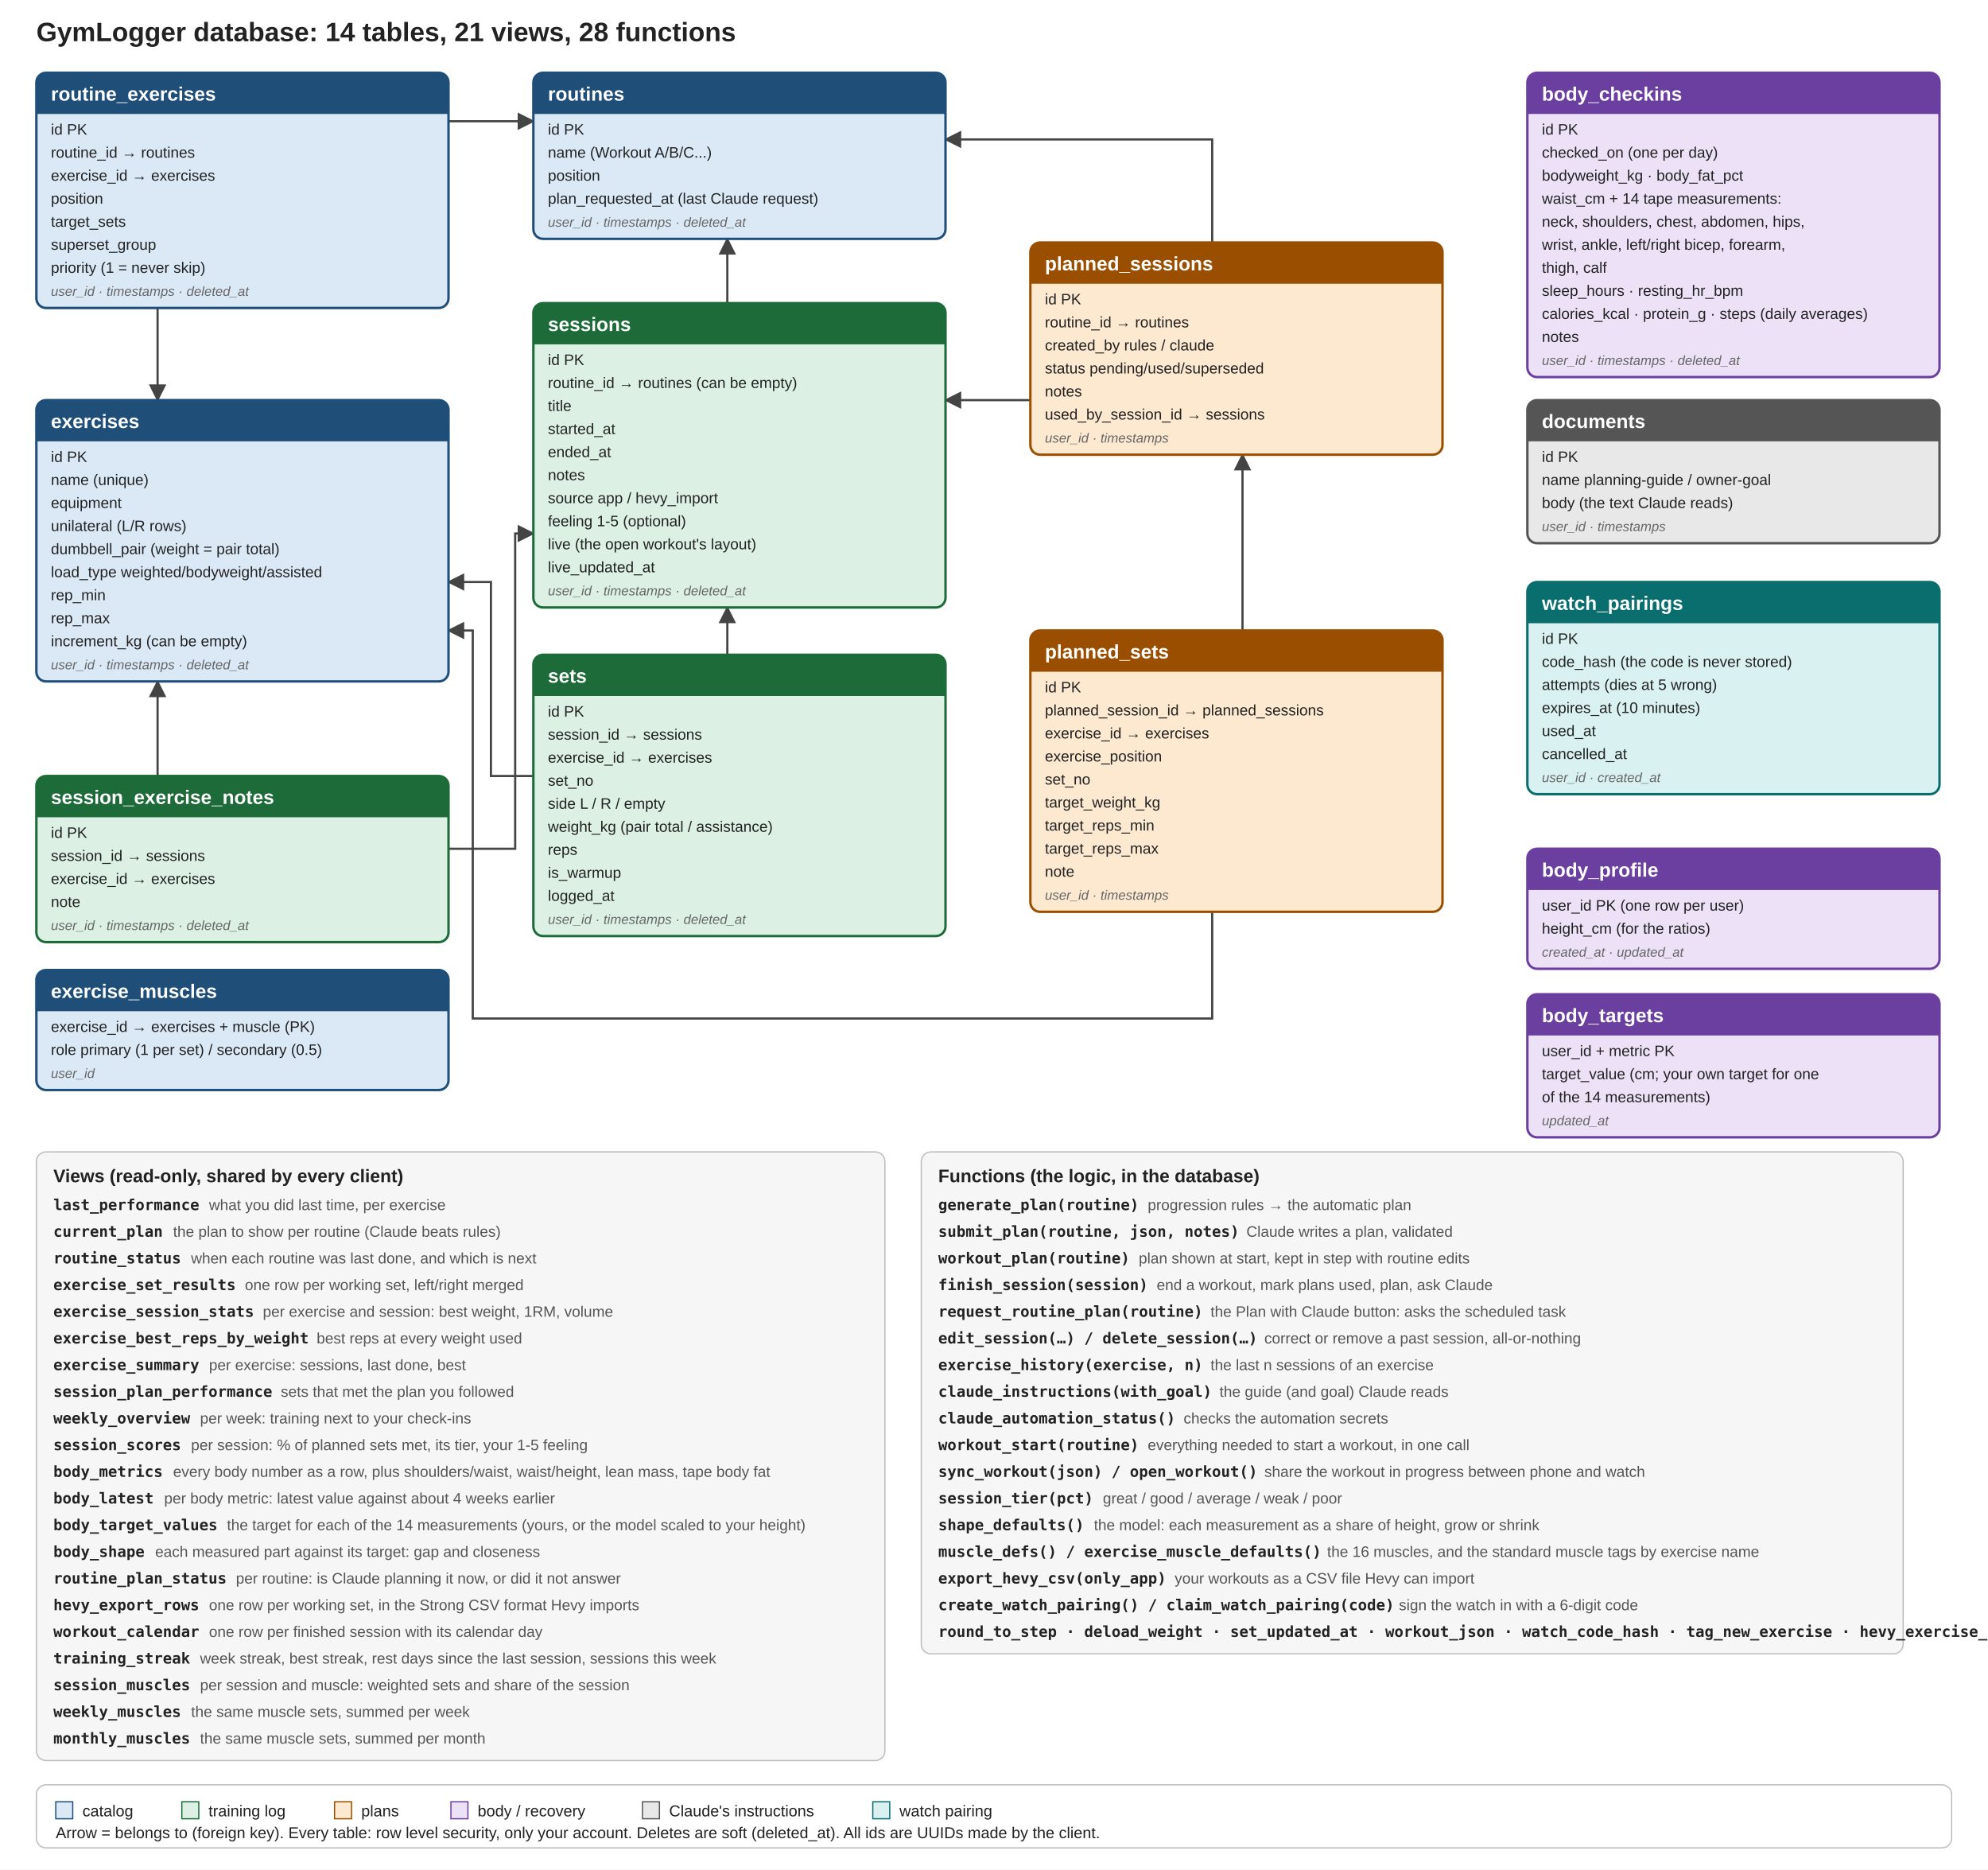
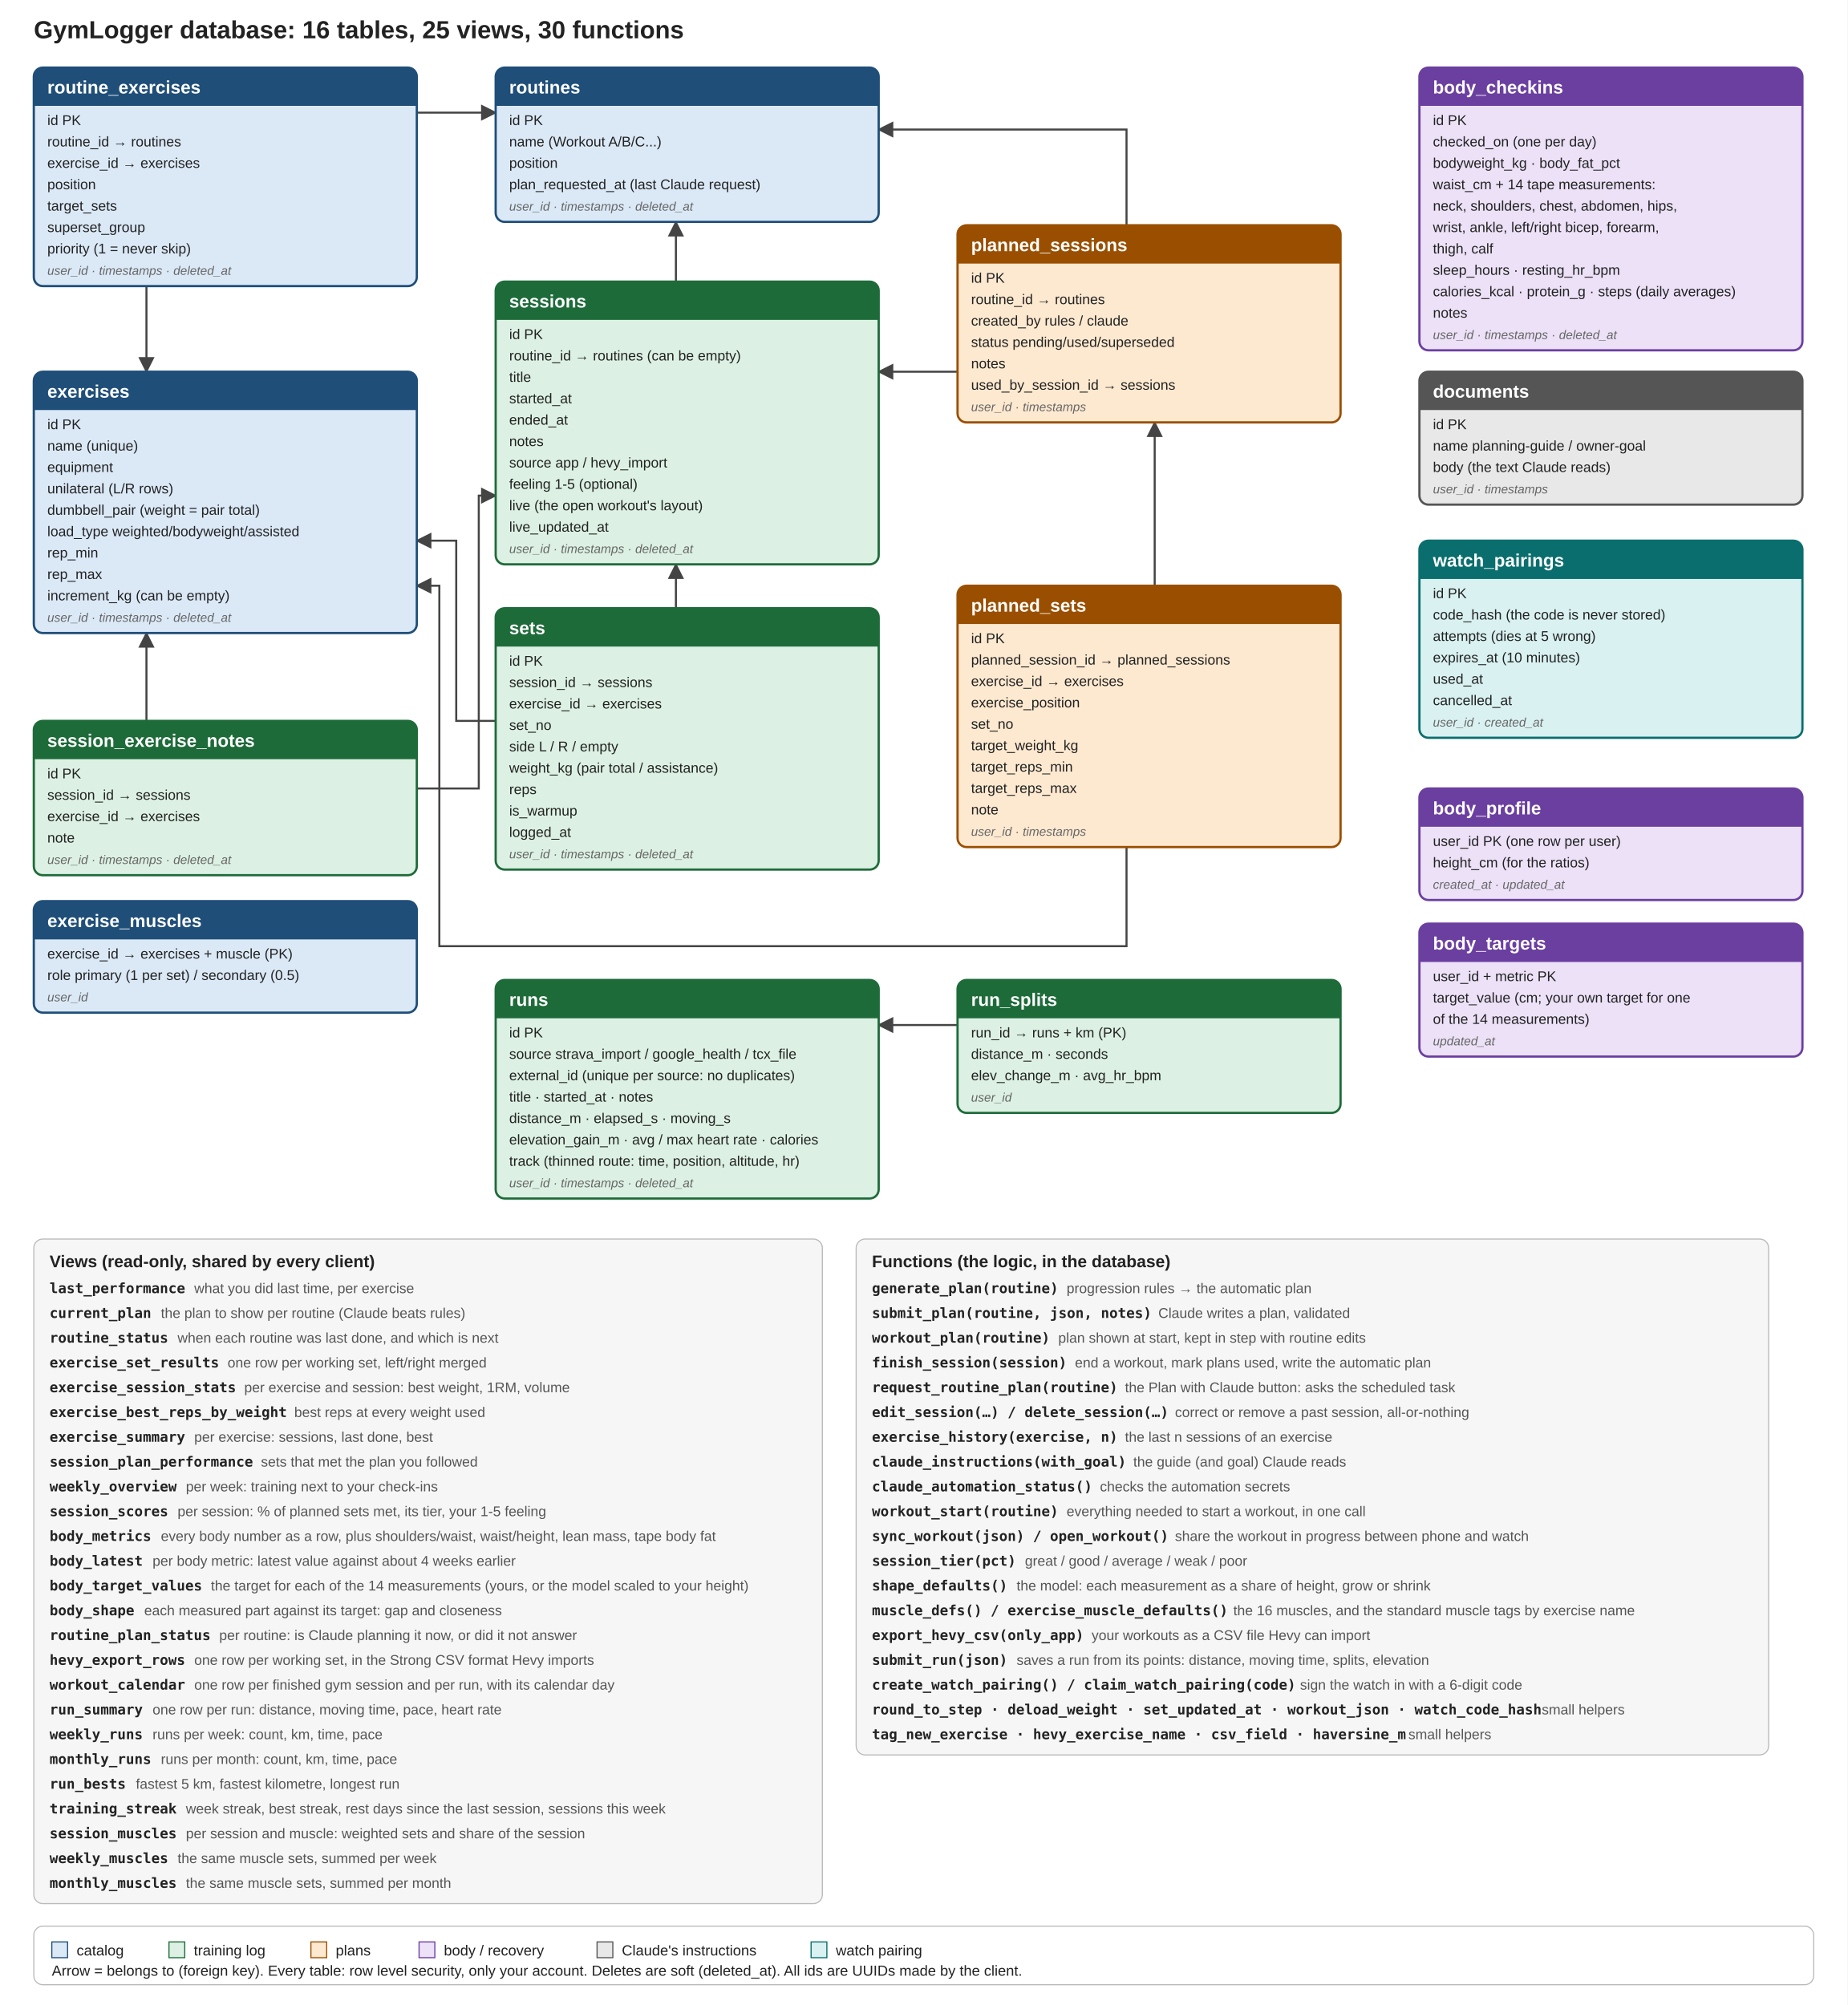
- <svg xmlns="http://www.w3.org/2000/svg" width="1640" height="1542" viewBox="0 0 1640 1542" font-family="Segoe UI, Arial, sans-serif">
+ <svg xmlns="http://www.w3.org/2000/svg" width="1640" height="1780" viewBox="0 0 1640 1780" font-family="Segoe UI, Arial, sans-serif">
  <defs>
    <marker id="arr" viewBox="0 0 10 10" refX="9" refY="5" markerWidth="8" markerHeight="8" orient="auto">
      <path d="M0 0 L10 5 L0 10 z" fill="#444" />
    </marker>
  </defs>
-   <rect width="1640" height="1542" fill="#fff" />
-   <text x="30" y="34" font-size="22" font-weight="700" fill="#222">GymLogger database: 14 tables, 21 views, 28 functions</text>
+   <rect width="1640" height="1780" fill="#fff" />
+   <text x="30" y="34" font-size="22" font-weight="700" fill="#222">GymLogger database: 16 tables, 25 views, 30 functions</text>
  <path d="M370 100 L440 100" fill="none" stroke="#444" stroke-width="1.8" marker-end="url(#arr)" />
  <path d="M130 254 L130 330" fill="none" stroke="#444" stroke-width="1.8" marker-end="url(#arr)" />
  <path d="M600 250 L600 197" fill="none" stroke="#444" stroke-width="1.8" marker-end="url(#arr)" />
  <path d="M600 540 L600 501" fill="none" stroke="#444" stroke-width="1.8" marker-end="url(#arr)" />
  <path d="M440 640 L405 640 L405 480 L370 480" fill="none" stroke="#444" stroke-width="1.8" marker-end="url(#arr)" />
  <path d="M1000 200 L1000 115 L780 115" fill="none" stroke="#444" stroke-width="1.8" marker-end="url(#arr)" />
  <path d="M850 330 L780 330" fill="none" stroke="#444" stroke-width="1.8" marker-end="url(#arr)" />
  <path d="M1025 520 L1025 375" fill="none" stroke="#444" stroke-width="1.8" marker-end="url(#arr)" />
  <path d="M1000 752 L1000 840 L390 840 L390 520 L370 520" fill="none" stroke="#444" stroke-width="1.8" marker-end="url(#arr)" />
  <path d="M130 640 L130 562" fill="none" stroke="#444" stroke-width="1.8" marker-end="url(#arr)" />
  <path d="M370 700 L425 700 L425 440 L440 440" fill="none" stroke="#444" stroke-width="1.8" marker-end="url(#arr)" />
+   <path d="M850 910 L780 910" fill="none" stroke="#444" stroke-width="1.8" marker-end="url(#arr)" />
  <rect x="30" y="60" width="340" height="194" rx="8" fill="#dbe9f7" stroke="#1f4e79" stroke-width="2" />
  <path d="M30 68 a8 8 0 0 1 8 -8 h324 a8 8 0 0 1 8 8 v26 h-340 z" fill="#1f4e79" />
  <text x="42" y="83" font-size="16" font-weight="700" fill="#fff">routine_exercises</text>
  <text x="42" y="111" font-size="12.5" fill="#222">id  PK</text>
  <text x="42" y="130" font-size="12.5" fill="#222">routine_id  → routines</text>
  <text x="42" y="149" font-size="12.5" fill="#222">exercise_id  → exercises</text>
  <text x="42" y="168" font-size="12.5" fill="#222">position</text>
  <text x="42" y="187" font-size="12.5" fill="#222">target_sets</text>
  <text x="42" y="206" font-size="12.5" fill="#222">superset_group</text>
  <text x="42" y="225" font-size="12.5" fill="#222">priority  (1 = never skip)</text>
  <text x="42" y="244" font-size="11" fill="#666" font-style="italic">user_id · timestamps · deleted_at</text>
  <rect x="30" y="330" width="340" height="232" rx="8" fill="#dbe9f7" stroke="#1f4e79" stroke-width="2" />
  <path d="M30 338 a8 8 0 0 1 8 -8 h324 a8 8 0 0 1 8 8 v26 h-340 z" fill="#1f4e79" />
  <text x="42" y="353" font-size="16" font-weight="700" fill="#fff">exercises</text>
  <text x="42" y="381" font-size="12.5" fill="#222">id  PK</text>
  <text x="42" y="400" font-size="12.5" fill="#222">name  (unique)</text>
  <text x="42" y="419" font-size="12.5" fill="#222">equipment</text>
  <text x="42" y="438" font-size="12.5" fill="#222">unilateral  (L/R rows)</text>
  <text x="42" y="457" font-size="12.5" fill="#222">dumbbell_pair  (weight = pair total)</text>
  <text x="42" y="476" font-size="12.5" fill="#222">load_type  weighted/bodyweight/assisted</text>
  <text x="42" y="495" font-size="12.5" fill="#222">rep_min</text>
  <text x="42" y="514" font-size="12.5" fill="#222">rep_max</text>
  <text x="42" y="533" font-size="12.5" fill="#222">increment_kg  (can be empty)</text>
  <text x="42" y="552" font-size="11" fill="#666" font-style="italic">user_id · timestamps · deleted_at</text>
  <rect x="30" y="640" width="340" height="137" rx="8" fill="#dcf1e3" stroke="#1e6b3a" stroke-width="2" />
  <path d="M30 648 a8 8 0 0 1 8 -8 h324 a8 8 0 0 1 8 8 v26 h-340 z" fill="#1e6b3a" />
  <text x="42" y="663" font-size="16" font-weight="700" fill="#fff">session_exercise_notes</text>
  <text x="42" y="691" font-size="12.5" fill="#222">id  PK</text>
  <text x="42" y="710" font-size="12.5" fill="#222">session_id  → sessions</text>
  <text x="42" y="729" font-size="12.5" fill="#222">exercise_id  → exercises</text>
  <text x="42" y="748" font-size="12.5" fill="#222">note</text>
  <text x="42" y="767" font-size="11" fill="#666" font-style="italic">user_id · timestamps · deleted_at</text>
  <rect x="440" y="60" width="340" height="137" rx="8" fill="#dbe9f7" stroke="#1f4e79" stroke-width="2" />
  <path d="M440 68 a8 8 0 0 1 8 -8 h324 a8 8 0 0 1 8 8 v26 h-340 z" fill="#1f4e79" />
  <text x="452" y="83" font-size="16" font-weight="700" fill="#fff">routines</text>
  <text x="452" y="111" font-size="12.5" fill="#222">id  PK</text>
  <text x="452" y="130" font-size="12.5" fill="#222">name  (Workout A/B/C...)</text>
  <text x="452" y="149" font-size="12.5" fill="#222">position</text>
  <text x="452" y="168" font-size="12.5" fill="#222">plan_requested_at  (last Claude request)</text>
  <text x="452" y="187" font-size="11" fill="#666" font-style="italic">user_id · timestamps · deleted_at</text>
  <rect x="440" y="250" width="340" height="251" rx="8" fill="#dcf1e3" stroke="#1e6b3a" stroke-width="2" />
  <path d="M440 258 a8 8 0 0 1 8 -8 h324 a8 8 0 0 1 8 8 v26 h-340 z" fill="#1e6b3a" />
  <text x="452" y="273" font-size="16" font-weight="700" fill="#fff">sessions</text>
  <text x="452" y="301" font-size="12.5" fill="#222">id  PK</text>
  <text x="452" y="320" font-size="12.5" fill="#222">routine_id  → routines  (can be empty)</text>
  <text x="452" y="339" font-size="12.5" fill="#222">title</text>
  <text x="452" y="358" font-size="12.5" fill="#222">started_at</text>
  <text x="452" y="377" font-size="12.5" fill="#222">ended_at</text>
  <text x="452" y="396" font-size="12.5" fill="#222">notes</text>
  <text x="452" y="415" font-size="12.5" fill="#222">source  app / hevy_import</text>
  <text x="452" y="434" font-size="12.5" fill="#222">feeling  1-5 (optional)</text>
  <text x="452" y="453" font-size="12.5" fill="#222">live  (the open workout's layout)</text>
  <text x="452" y="472" font-size="12.5" fill="#222">live_updated_at</text>
  <text x="452" y="491" font-size="11" fill="#666" font-style="italic">user_id · timestamps · deleted_at</text>
  <rect x="440" y="540" width="340" height="232" rx="8" fill="#dcf1e3" stroke="#1e6b3a" stroke-width="2" />
  <path d="M440 548 a8 8 0 0 1 8 -8 h324 a8 8 0 0 1 8 8 v26 h-340 z" fill="#1e6b3a" />
  <text x="452" y="563" font-size="16" font-weight="700" fill="#fff">sets</text>
  <text x="452" y="591" font-size="12.5" fill="#222">id  PK</text>
  <text x="452" y="610" font-size="12.5" fill="#222">session_id  → sessions</text>
  <text x="452" y="629" font-size="12.5" fill="#222">exercise_id  → exercises</text>
  <text x="452" y="648" font-size="12.5" fill="#222">set_no</text>
  <text x="452" y="667" font-size="12.5" fill="#222">side  L / R / empty</text>
  <text x="452" y="686" font-size="12.5" fill="#222">weight_kg  (pair total / assistance)</text>
  <text x="452" y="705" font-size="12.5" fill="#222">reps</text>
  <text x="452" y="724" font-size="12.5" fill="#222">is_warmup</text>
  <text x="452" y="743" font-size="12.5" fill="#222">logged_at</text>
  <text x="452" y="762" font-size="11" fill="#666" font-style="italic">user_id · timestamps · deleted_at</text>
  <rect x="850" y="200" width="340" height="175" rx="8" fill="#fde9d0" stroke="#9a4f00" stroke-width="2" />
  <path d="M850 208 a8 8 0 0 1 8 -8 h324 a8 8 0 0 1 8 8 v26 h-340 z" fill="#9a4f00" />
  <text x="862" y="223" font-size="16" font-weight="700" fill="#fff">planned_sessions</text>
  <text x="862" y="251" font-size="12.5" fill="#222">id  PK</text>
  <text x="862" y="270" font-size="12.5" fill="#222">routine_id  → routines</text>
  <text x="862" y="289" font-size="12.5" fill="#222">created_by  rules / claude</text>
  <text x="862" y="308" font-size="12.5" fill="#222">status  pending/used/superseded</text>
  <text x="862" y="327" font-size="12.5" fill="#222">notes</text>
  <text x="862" y="346" font-size="12.5" fill="#222">used_by_session_id  → sessions</text>
  <text x="862" y="365" font-size="11" fill="#666" font-style="italic">user_id · timestamps</text>
  <rect x="850" y="520" width="340" height="232" rx="8" fill="#fde9d0" stroke="#9a4f00" stroke-width="2" />
  <path d="M850 528 a8 8 0 0 1 8 -8 h324 a8 8 0 0 1 8 8 v26 h-340 z" fill="#9a4f00" />
  <text x="862" y="543" font-size="16" font-weight="700" fill="#fff">planned_sets</text>
  <text x="862" y="571" font-size="12.5" fill="#222">id  PK</text>
  <text x="862" y="590" font-size="12.5" fill="#222">planned_session_id  → planned_sessions</text>
  <text x="862" y="609" font-size="12.5" fill="#222">exercise_id  → exercises</text>
  <text x="862" y="628" font-size="12.5" fill="#222">exercise_position</text>
  <text x="862" y="647" font-size="12.5" fill="#222">set_no</text>
  <text x="862" y="666" font-size="12.5" fill="#222">target_weight_kg</text>
  <text x="862" y="685" font-size="12.5" fill="#222">target_reps_min</text>
  <text x="862" y="704" font-size="12.5" fill="#222">target_reps_max</text>
  <text x="862" y="723" font-size="12.5" fill="#222">note</text>
  <text x="862" y="742" font-size="11" fill="#666" font-style="italic">user_id · timestamps</text>
  <rect x="1260" y="60" width="340" height="251" rx="8" fill="#ece1f7" stroke="#6b3fa0" stroke-width="2" />
  <path d="M1260 68 a8 8 0 0 1 8 -8 h324 a8 8 0 0 1 8 8 v26 h-340 z" fill="#6b3fa0" />
  <text x="1272" y="83" font-size="16" font-weight="700" fill="#fff">body_checkins</text>
  <text x="1272" y="111" font-size="12.5" fill="#222">id  PK</text>
  <text x="1272" y="130" font-size="12.5" fill="#222">checked_on  (one per day)</text>
  <text x="1272" y="149" font-size="12.5" fill="#222">bodyweight_kg · body_fat_pct</text>
  <text x="1272" y="168" font-size="12.5" fill="#222">waist_cm + 14 tape measurements:</text>
  <text x="1272" y="187" font-size="12.5" fill="#222">  neck, shoulders, chest, abdomen, hips,</text>
  <text x="1272" y="206" font-size="12.5" fill="#222">  wrist, ankle, left/right bicep, forearm,</text>
  <text x="1272" y="225" font-size="12.5" fill="#222">  thigh, calf</text>
  <text x="1272" y="244" font-size="12.5" fill="#222">sleep_hours · resting_hr_bpm</text>
  <text x="1272" y="263" font-size="12.5" fill="#222">calories_kcal · protein_g · steps  (daily averages)</text>
  <text x="1272" y="282" font-size="12.5" fill="#222">notes</text>
  <text x="1272" y="301" font-size="11" fill="#666" font-style="italic">user_id · timestamps · deleted_at</text>
  <rect x="1260" y="330" width="340" height="118" rx="8" fill="#e8e8e8" stroke="#555555" stroke-width="2" />
  <path d="M1260 338 a8 8 0 0 1 8 -8 h324 a8 8 0 0 1 8 8 v26 h-340 z" fill="#555555" />
  <text x="1272" y="353" font-size="16" font-weight="700" fill="#fff">documents</text>
  <text x="1272" y="381" font-size="12.5" fill="#222">id  PK</text>
  <text x="1272" y="400" font-size="12.5" fill="#222">name  planning-guide / owner-goal</text>
  <text x="1272" y="419" font-size="12.5" fill="#222">body  (the text Claude reads)</text>
  <text x="1272" y="438" font-size="11" fill="#666" font-style="italic">user_id · timestamps</text>
  <rect x="1260" y="700" width="340" height="99" rx="8" fill="#ece1f7" stroke="#6b3fa0" stroke-width="2" />
  <path d="M1260 708 a8 8 0 0 1 8 -8 h324 a8 8 0 0 1 8 8 v26 h-340 z" fill="#6b3fa0" />
  <text x="1272" y="723" font-size="16" font-weight="700" fill="#fff">body_profile</text>
  <text x="1272" y="751" font-size="12.5" fill="#222">user_id  PK  (one row per user)</text>
  <text x="1272" y="770" font-size="12.5" fill="#222">height_cm  (for the ratios)</text>
  <text x="1272" y="789" font-size="11" fill="#666" font-style="italic">created_at · updated_at</text>
  <rect x="1260" y="820" width="340" height="118" rx="8" fill="#ece1f7" stroke="#6b3fa0" stroke-width="2" />
  <path d="M1260 828 a8 8 0 0 1 8 -8 h324 a8 8 0 0 1 8 8 v26 h-340 z" fill="#6b3fa0" />
  <text x="1272" y="843" font-size="16" font-weight="700" fill="#fff">body_targets</text>
  <text x="1272" y="871" font-size="12.5" fill="#222">user_id + metric  PK</text>
  <text x="1272" y="890" font-size="12.5" fill="#222">target_value  (cm; your own target for one</text>
  <text x="1272" y="909" font-size="12.5" fill="#222">  of the 14 measurements)</text>
  <text x="1272" y="928" font-size="11" fill="#666" font-style="italic">updated_at</text>
  <rect x="30" y="800" width="340" height="99" rx="8" fill="#dbe9f7" stroke="#1f4e79" stroke-width="2" />
  <path d="M30 808 a8 8 0 0 1 8 -8 h324 a8 8 0 0 1 8 8 v26 h-340 z" fill="#1f4e79" />
  <text x="42" y="823" font-size="16" font-weight="700" fill="#fff">exercise_muscles</text>
  <text x="42" y="851" font-size="12.5" fill="#222">exercise_id  → exercises  +  muscle  (PK)</text>
  <text x="42" y="870" font-size="12.5" fill="#222">role  primary (1 per set) / secondary (0.5)</text>
  <text x="42" y="889" font-size="11" fill="#666" font-style="italic">user_id</text>
+   <rect x="440" y="870" width="340" height="194" rx="8" fill="#dcf1e3" stroke="#1e6b3a" stroke-width="2" />
+   <path d="M440 878 a8 8 0 0 1 8 -8 h324 a8 8 0 0 1 8 8 v26 h-340 z" fill="#1e6b3a" />
+   <text x="452" y="893" font-size="16" font-weight="700" fill="#fff">runs</text>
+   <text x="452" y="921" font-size="12.5" fill="#222">id  PK</text>
+   <text x="452" y="940" font-size="12.5" fill="#222">source  strava_import / google_health / tcx_file</text>
+   <text x="452" y="959" font-size="12.5" fill="#222">external_id  (unique per source: no duplicates)</text>
+   <text x="452" y="978" font-size="12.5" fill="#222">title · started_at · notes</text>
+   <text x="452" y="997" font-size="12.5" fill="#222">distance_m · elapsed_s · moving_s</text>
+   <text x="452" y="1016" font-size="12.5" fill="#222">elevation_gain_m · avg / max heart rate · calories</text>
+   <text x="452" y="1035" font-size="12.5" fill="#222">track  (thinned route: time, position, altitude, hr)</text>
+   <text x="452" y="1054" font-size="11" fill="#666" font-style="italic">user_id · timestamps · deleted_at</text>
+   <rect x="850" y="870" width="340" height="118" rx="8" fill="#dcf1e3" stroke="#1e6b3a" stroke-width="2" />
+   <path d="M850 878 a8 8 0 0 1 8 -8 h324 a8 8 0 0 1 8 8 v26 h-340 z" fill="#1e6b3a" />
+   <text x="862" y="893" font-size="16" font-weight="700" fill="#fff">run_splits</text>
+   <text x="862" y="921" font-size="12.5" fill="#222">run_id  → runs  +  km  (PK)</text>
+   <text x="862" y="940" font-size="12.5" fill="#222">distance_m · seconds</text>
+   <text x="862" y="959" font-size="12.5" fill="#222">elev_change_m · avg_hr_bpm</text>
+   <text x="862" y="978" font-size="11" fill="#666" font-style="italic">user_id</text>
  <rect x="1260" y="480" width="340" height="175" rx="8" fill="#d9f1f1" stroke="#0b6e6e" stroke-width="2" />
  <path d="M1260 488 a8 8 0 0 1 8 -8 h324 a8 8 0 0 1 8 8 v26 h-340 z" fill="#0b6e6e" />
  <text x="1272" y="503" font-size="16" font-weight="700" fill="#fff">watch_pairings</text>
  <text x="1272" y="531" font-size="12.5" fill="#222">id  PK</text>
  <text x="1272" y="550" font-size="12.5" fill="#222">code_hash  (the code is never stored)</text>
  <text x="1272" y="569" font-size="12.5" fill="#222">attempts  (dies at 5 wrong)</text>
  <text x="1272" y="588" font-size="12.5" fill="#222">expires_at  (10 minutes)</text>
  <text x="1272" y="607" font-size="12.5" fill="#222">used_at</text>
  <text x="1272" y="626" font-size="12.5" fill="#222">cancelled_at</text>
  <text x="1272" y="645" font-size="11" fill="#666" font-style="italic">user_id · created_at</text>
-   <rect x="30" y="950" width="700" height="502" rx="8" fill="#f6f6f6" stroke="#bbb" />
-   <text x="44" y="975" font-size="15" font-weight="700" fill="#222">Views  (read-only, shared by every client)</text>
-   <text x="44" y="998" font-size="12.5" font-weight="700" fill="#222" font-family="Consolas, monospace">last_performance</text>
-   <text x="172.4" y="998" font-size="12.5" fill="#555">what you did last time, per exercise</text>
-   <text x="44" y="1020" font-size="12.5" font-weight="700" fill="#222" font-family="Consolas, monospace">current_plan</text>
-   <text x="142.8" y="1020" font-size="12.5" fill="#555">the plan to show per routine (Claude beats rules)</text>
-   <text x="44" y="1042" font-size="12.5" font-weight="700" fill="#222" font-family="Consolas, monospace">routine_status</text>
-   <text x="157.6" y="1042" font-size="12.5" fill="#555">when each routine was last done, and which is next</text>
-   <text x="44" y="1064" font-size="12.5" font-weight="700" fill="#222" font-family="Consolas, monospace">exercise_set_results</text>
-   <text x="202.0" y="1064" font-size="12.5" fill="#555">one row per working set, left/right merged</text>
-   <text x="44" y="1086" font-size="12.5" font-weight="700" fill="#222" font-family="Consolas, monospace">exercise_session_stats</text>
-   <text x="216.8" y="1086" font-size="12.5" fill="#555">per exercise and session: best weight, 1RM, volume</text>
-   <text x="44" y="1108" font-size="12.5" font-weight="700" fill="#222" font-family="Consolas, monospace">exercise_best_reps_by_weight</text>
-   <text x="261.2" y="1108" font-size="12.5" fill="#555">best reps at every weight used</text>
-   <text x="44" y="1130" font-size="12.5" font-weight="700" fill="#222" font-family="Consolas, monospace">exercise_summary</text>
-   <text x="172.4" y="1130" font-size="12.5" fill="#555">per exercise: sessions, last done, best</text>
-   <text x="44" y="1152" font-size="12.5" font-weight="700" fill="#222" font-family="Consolas, monospace">session_plan_performance</text>
-   <text x="231.6" y="1152" font-size="12.5" fill="#555">sets that met the plan you followed</text>
-   <text x="44" y="1174" font-size="12.5" font-weight="700" fill="#222" font-family="Consolas, monospace">weekly_overview</text>
-   <text x="165.0" y="1174" font-size="12.5" fill="#555">per week: training next to your check-ins</text>
-   <text x="44" y="1196" font-size="12.5" font-weight="700" fill="#222" font-family="Consolas, monospace">session_scores</text>
-   <text x="157.6" y="1196" font-size="12.5" fill="#555">per session: % of planned sets met, its tier, your 1-5 feeling</text>
-   <text x="44" y="1218" font-size="12.5" font-weight="700" fill="#222" font-family="Consolas, monospace">body_metrics</text>
-   <text x="142.8" y="1218" font-size="12.5" fill="#555">every body number as a row, plus shoulders/waist, waist/height, lean mass, tape body fat</text>
-   <text x="44" y="1240" font-size="12.5" font-weight="700" fill="#222" font-family="Consolas, monospace">body_latest</text>
-   <text x="135.4" y="1240" font-size="12.5" fill="#555">per body metric: latest value against about 4 weeks earlier</text>
-   <text x="44" y="1262" font-size="12.5" font-weight="700" fill="#222" font-family="Consolas, monospace">body_target_values</text>
-   <text x="187.2" y="1262" font-size="12.5" fill="#555">the target for each of the 14 measurements (yours, or the model scaled to your height)</text>
-   <text x="44" y="1284" font-size="12.5" font-weight="700" fill="#222" font-family="Consolas, monospace">body_shape</text>
-   <text x="128.0" y="1284" font-size="12.5" fill="#555">each measured part against its target: gap and closeness</text>
-   <text x="44" y="1306" font-size="12.5" font-weight="700" fill="#222" font-family="Consolas, monospace">routine_plan_status</text>
-   <text x="194.6" y="1306" font-size="12.5" fill="#555">per routine: is Claude planning it now, or did it not answer</text>
-   <text x="44" y="1328" font-size="12.5" font-weight="700" fill="#222" font-family="Consolas, monospace">hevy_export_rows</text>
-   <text x="172.4" y="1328" font-size="12.5" fill="#555">one row per working set, in the Strong CSV format Hevy imports</text>
-   <text x="44" y="1350" font-size="12.5" font-weight="700" fill="#222" font-family="Consolas, monospace">workout_calendar</text>
-   <text x="172.4" y="1350" font-size="12.5" fill="#555">one row per finished session with its calendar day</text>
-   <text x="44" y="1372" font-size="12.5" font-weight="700" fill="#222" font-family="Consolas, monospace">training_streak</text>
-   <text x="165.0" y="1372" font-size="12.5" fill="#555">week streak, best streak, rest days since the last session, sessions this week</text>
-   <text x="44" y="1394" font-size="12.5" font-weight="700" fill="#222" font-family="Consolas, monospace">session_muscles</text>
-   <text x="165.0" y="1394" font-size="12.5" fill="#555">per session and muscle: weighted sets and share of the session</text>
-   <text x="44" y="1416" font-size="12.5" font-weight="700" fill="#222" font-family="Consolas, monospace">weekly_muscles</text>
-   <text x="157.6" y="1416" font-size="12.5" fill="#555">the same muscle sets, summed per week</text>
-   <text x="44" y="1438" font-size="12.5" font-weight="700" fill="#222" font-family="Consolas, monospace">monthly_muscles</text>
-   <text x="165.0" y="1438" font-size="12.5" fill="#555">the same muscle sets, summed per month</text>
-   <rect x="760" y="950" width="810" height="414" rx="8" fill="#f6f6f6" stroke="#bbb" />
-   <text x="774" y="975" font-size="15" font-weight="700" fill="#222">Functions  (the logic, in the database)</text>
-   <text x="774" y="998" font-size="12.5" font-weight="700" fill="#222" font-family="Consolas, monospace">generate_plan(routine)</text>
-   <text x="946.8" y="998" font-size="12.5" fill="#555">progression rules → the automatic plan</text>
-   <text x="774" y="1020" font-size="12.5" font-weight="700" fill="#222" font-family="Consolas, monospace">submit_plan(routine, json, notes)</text>
-   <text x="1028.2" y="1020" font-size="12.5" fill="#555">Claude writes a plan, validated</text>
-   <text x="774" y="1042" font-size="12.5" font-weight="700" fill="#222" font-family="Consolas, monospace">workout_plan(routine)</text>
-   <text x="939.4" y="1042" font-size="12.5" fill="#555">plan shown at start, kept in step with routine edits</text>
-   <text x="774" y="1064" font-size="12.5" font-weight="700" fill="#222" font-family="Consolas, monospace">finish_session(session)</text>
-   <text x="954.2" y="1064" font-size="12.5" fill="#555">end a workout, mark plans used, plan, ask Claude</text>
-   <text x="774" y="1086" font-size="12.5" font-weight="700" fill="#222" font-family="Consolas, monospace">request_routine_plan(routine)</text>
-   <text x="998.6" y="1086" font-size="12.5" fill="#555">the Plan with Claude button: asks the scheduled task</text>
-   <text x="774" y="1108" font-size="12.5" font-weight="700" fill="#222" font-family="Consolas, monospace">edit_session(…) / delete_session(…)</text>
-   <text x="1043.0" y="1108" font-size="12.5" fill="#555">correct or remove a past session, all-or-nothing</text>
-   <text x="774" y="1130" font-size="12.5" font-weight="700" fill="#222" font-family="Consolas, monospace">exercise_history(exercise, n)</text>
-   <text x="998.6" y="1130" font-size="12.5" fill="#555">the last n sessions of an exercise</text>
-   <text x="774" y="1152" font-size="12.5" font-weight="700" fill="#222" font-family="Consolas, monospace">claude_instructions(with_goal)</text>
-   <text x="1006.0" y="1152" font-size="12.5" fill="#555">the guide (and goal) Claude reads</text>
-   <text x="774" y="1174" font-size="12.5" font-weight="700" fill="#222" font-family="Consolas, monospace">claude_automation_status()</text>
-   <text x="976.4" y="1174" font-size="12.5" fill="#555">checks the automation secrets</text>
-   <text x="774" y="1196" font-size="12.5" font-weight="700" fill="#222" font-family="Consolas, monospace">workout_start(routine)</text>
-   <text x="946.8" y="1196" font-size="12.5" fill="#555">everything needed to start a workout, in one call</text>
-   <text x="774" y="1218" font-size="12.5" font-weight="700" fill="#222" font-family="Consolas, monospace">sync_workout(json) / open_workout()</text>
-   <text x="1043.0" y="1218" font-size="12.5" fill="#555">share the workout in progress between phone and watch</text>
-   <text x="774" y="1240" font-size="12.5" font-weight="700" fill="#222" font-family="Consolas, monospace">session_tier(pct)</text>
-   <text x="909.8" y="1240" font-size="12.5" fill="#555">great / good / average / weak / poor</text>
-   <text x="774" y="1262" font-size="12.5" font-weight="700" fill="#222" font-family="Consolas, monospace">shape_defaults()</text>
-   <text x="902.4" y="1262" font-size="12.5" fill="#555">the model: each measurement as a share of height, grow or shrink</text>
-   <text x="774" y="1284" font-size="12.5" font-weight="700" fill="#222" font-family="Consolas, monospace">muscle_defs() / exercise_muscle_defaults()</text>
-   <text x="1094.8" y="1284" font-size="12.5" fill="#555">the 16 muscles, and the standard muscle tags by exercise name</text>
-   <text x="774" y="1306" font-size="12.5" font-weight="700" fill="#222" font-family="Consolas, monospace">export_hevy_csv(only_app)</text>
-   <text x="969.0" y="1306" font-size="12.5" fill="#555">your workouts as a CSV file Hevy can import</text>
-   <text x="774" y="1328" font-size="12.5" font-weight="700" fill="#222" font-family="Consolas, monospace">create_watch_pairing() / claim_watch_pairing(code)</text>
-   <text x="1154.0" y="1328" font-size="12.5" fill="#555">sign the watch in with a 6-digit code</text>
-   <text x="774" y="1350" font-size="12.5" font-weight="700" fill="#222" font-family="Consolas, monospace">round_to_step · deload_weight · set_updated_at · workout_json · watch_code_hash · tag_new_exercise · hevy_exercise_name · csv_field</text>
-   <text x="1753.4" y="1350" font-size="12.5" fill="#555">small helpers</text>
+   <rect x="30" y="1100" width="700" height="590" rx="8" fill="#f6f6f6" stroke="#bbb" />
+   <text x="44" y="1125" font-size="15" font-weight="700" fill="#222">Views  (read-only, shared by every client)</text>
+   <text x="44" y="1148" font-size="12.5" font-weight="700" fill="#222" font-family="Consolas, monospace">last_performance</text>
+   <text x="172.4" y="1148" font-size="12.5" fill="#555">what you did last time, per exercise</text>
+   <text x="44" y="1170" font-size="12.5" font-weight="700" fill="#222" font-family="Consolas, monospace">current_plan</text>
+   <text x="142.8" y="1170" font-size="12.5" fill="#555">the plan to show per routine (Claude beats rules)</text>
+   <text x="44" y="1192" font-size="12.5" font-weight="700" fill="#222" font-family="Consolas, monospace">routine_status</text>
+   <text x="157.6" y="1192" font-size="12.5" fill="#555">when each routine was last done, and which is next</text>
+   <text x="44" y="1214" font-size="12.5" font-weight="700" fill="#222" font-family="Consolas, monospace">exercise_set_results</text>
+   <text x="202.0" y="1214" font-size="12.5" fill="#555">one row per working set, left/right merged</text>
+   <text x="44" y="1236" font-size="12.5" font-weight="700" fill="#222" font-family="Consolas, monospace">exercise_session_stats</text>
+   <text x="216.8" y="1236" font-size="12.5" fill="#555">per exercise and session: best weight, 1RM, volume</text>
+   <text x="44" y="1258" font-size="12.5" font-weight="700" fill="#222" font-family="Consolas, monospace">exercise_best_reps_by_weight</text>
+   <text x="261.2" y="1258" font-size="12.5" fill="#555">best reps at every weight used</text>
+   <text x="44" y="1280" font-size="12.5" font-weight="700" fill="#222" font-family="Consolas, monospace">exercise_summary</text>
+   <text x="172.4" y="1280" font-size="12.5" fill="#555">per exercise: sessions, last done, best</text>
+   <text x="44" y="1302" font-size="12.5" font-weight="700" fill="#222" font-family="Consolas, monospace">session_plan_performance</text>
+   <text x="231.6" y="1302" font-size="12.5" fill="#555">sets that met the plan you followed</text>
+   <text x="44" y="1324" font-size="12.5" font-weight="700" fill="#222" font-family="Consolas, monospace">weekly_overview</text>
+   <text x="165.0" y="1324" font-size="12.5" fill="#555">per week: training next to your check-ins</text>
+   <text x="44" y="1346" font-size="12.5" font-weight="700" fill="#222" font-family="Consolas, monospace">session_scores</text>
+   <text x="157.6" y="1346" font-size="12.5" fill="#555">per session: % of planned sets met, its tier, your 1-5 feeling</text>
+   <text x="44" y="1368" font-size="12.5" font-weight="700" fill="#222" font-family="Consolas, monospace">body_metrics</text>
+   <text x="142.8" y="1368" font-size="12.5" fill="#555">every body number as a row, plus shoulders/waist, waist/height, lean mass, tape body fat</text>
+   <text x="44" y="1390" font-size="12.5" font-weight="700" fill="#222" font-family="Consolas, monospace">body_latest</text>
+   <text x="135.4" y="1390" font-size="12.5" fill="#555">per body metric: latest value against about 4 weeks earlier</text>
+   <text x="44" y="1412" font-size="12.5" font-weight="700" fill="#222" font-family="Consolas, monospace">body_target_values</text>
+   <text x="187.2" y="1412" font-size="12.5" fill="#555">the target for each of the 14 measurements (yours, or the model scaled to your height)</text>
+   <text x="44" y="1434" font-size="12.5" font-weight="700" fill="#222" font-family="Consolas, monospace">body_shape</text>
+   <text x="128.0" y="1434" font-size="12.5" fill="#555">each measured part against its target: gap and closeness</text>
+   <text x="44" y="1456" font-size="12.5" font-weight="700" fill="#222" font-family="Consolas, monospace">routine_plan_status</text>
+   <text x="194.6" y="1456" font-size="12.5" fill="#555">per routine: is Claude planning it now, or did it not answer</text>
+   <text x="44" y="1478" font-size="12.5" font-weight="700" fill="#222" font-family="Consolas, monospace">hevy_export_rows</text>
+   <text x="172.4" y="1478" font-size="12.5" fill="#555">one row per working set, in the Strong CSV format Hevy imports</text>
+   <text x="44" y="1500" font-size="12.5" font-weight="700" fill="#222" font-family="Consolas, monospace">workout_calendar</text>
+   <text x="172.4" y="1500" font-size="12.5" fill="#555">one row per finished gym session and per run, with its calendar day</text>
+   <text x="44" y="1522" font-size="12.5" font-weight="700" fill="#222" font-family="Consolas, monospace">run_summary</text>
+   <text x="135.4" y="1522" font-size="12.5" fill="#555">one row per run: distance, moving time, pace, heart rate</text>
+   <text x="44" y="1544" font-size="12.5" font-weight="700" fill="#222" font-family="Consolas, monospace">weekly_runs</text>
+   <text x="135.4" y="1544" font-size="12.5" fill="#555">runs per week: count, km, time, pace</text>
+   <text x="44" y="1566" font-size="12.5" font-weight="700" fill="#222" font-family="Consolas, monospace">monthly_runs</text>
+   <text x="142.8" y="1566" font-size="12.5" fill="#555">runs per month: count, km, time, pace</text>
+   <text x="44" y="1588" font-size="12.5" font-weight="700" fill="#222" font-family="Consolas, monospace">run_bests</text>
+   <text x="120.6" y="1588" font-size="12.5" fill="#555">fastest 5 km, fastest kilometre, longest run</text>
+   <text x="44" y="1610" font-size="12.5" font-weight="700" fill="#222" font-family="Consolas, monospace">training_streak</text>
+   <text x="165.0" y="1610" font-size="12.5" fill="#555">week streak, best streak, rest days since the last session, sessions this week</text>
+   <text x="44" y="1632" font-size="12.5" font-weight="700" fill="#222" font-family="Consolas, monospace">session_muscles</text>
+   <text x="165.0" y="1632" font-size="12.5" fill="#555">per session and muscle: weighted sets and share of the session</text>
+   <text x="44" y="1654" font-size="12.5" font-weight="700" fill="#222" font-family="Consolas, monospace">weekly_muscles</text>
+   <text x="157.6" y="1654" font-size="12.5" fill="#555">the same muscle sets, summed per week</text>
+   <text x="44" y="1676" font-size="12.5" font-weight="700" fill="#222" font-family="Consolas, monospace">monthly_muscles</text>
+   <text x="165.0" y="1676" font-size="12.5" fill="#555">the same muscle sets, summed per month</text>
+   <rect x="760" y="1100" width="810" height="458" rx="8" fill="#f6f6f6" stroke="#bbb" />
+   <text x="774" y="1125" font-size="15" font-weight="700" fill="#222">Functions  (the logic, in the database)</text>
+   <text x="774" y="1148" font-size="12.5" font-weight="700" fill="#222" font-family="Consolas, monospace">generate_plan(routine)</text>
+   <text x="946.8" y="1148" font-size="12.5" fill="#555">progression rules → the automatic plan</text>
+   <text x="774" y="1170" font-size="12.5" font-weight="700" fill="#222" font-family="Consolas, monospace">submit_plan(routine, json, notes)</text>
+   <text x="1028.2" y="1170" font-size="12.5" fill="#555">Claude writes a plan, validated</text>
+   <text x="774" y="1192" font-size="12.5" font-weight="700" fill="#222" font-family="Consolas, monospace">workout_plan(routine)</text>
+   <text x="939.4" y="1192" font-size="12.5" fill="#555">plan shown at start, kept in step with routine edits</text>
+   <text x="774" y="1214" font-size="12.5" font-weight="700" fill="#222" font-family="Consolas, monospace">finish_session(session)</text>
+   <text x="954.2" y="1214" font-size="12.5" fill="#555">end a workout, mark plans used, write the automatic plan</text>
+   <text x="774" y="1236" font-size="12.5" font-weight="700" fill="#222" font-family="Consolas, monospace">request_routine_plan(routine)</text>
+   <text x="998.6" y="1236" font-size="12.5" fill="#555">the Plan with Claude button: asks the scheduled task</text>
+   <text x="774" y="1258" font-size="12.5" font-weight="700" fill="#222" font-family="Consolas, monospace">edit_session(…) / delete_session(…)</text>
+   <text x="1043.0" y="1258" font-size="12.5" fill="#555">correct or remove a past session, all-or-nothing</text>
+   <text x="774" y="1280" font-size="12.5" font-weight="700" fill="#222" font-family="Consolas, monospace">exercise_history(exercise, n)</text>
+   <text x="998.6" y="1280" font-size="12.5" fill="#555">the last n sessions of an exercise</text>
+   <text x="774" y="1302" font-size="12.5" font-weight="700" fill="#222" font-family="Consolas, monospace">claude_instructions(with_goal)</text>
+   <text x="1006.0" y="1302" font-size="12.5" fill="#555">the guide (and goal) Claude reads</text>
+   <text x="774" y="1324" font-size="12.5" font-weight="700" fill="#222" font-family="Consolas, monospace">claude_automation_status()</text>
+   <text x="976.4" y="1324" font-size="12.5" fill="#555">checks the automation secrets</text>
+   <text x="774" y="1346" font-size="12.5" font-weight="700" fill="#222" font-family="Consolas, monospace">workout_start(routine)</text>
+   <text x="946.8" y="1346" font-size="12.5" fill="#555">everything needed to start a workout, in one call</text>
+   <text x="774" y="1368" font-size="12.5" font-weight="700" fill="#222" font-family="Consolas, monospace">sync_workout(json) / open_workout()</text>
+   <text x="1043.0" y="1368" font-size="12.5" fill="#555">share the workout in progress between phone and watch</text>
+   <text x="774" y="1390" font-size="12.5" font-weight="700" fill="#222" font-family="Consolas, monospace">session_tier(pct)</text>
+   <text x="909.8" y="1390" font-size="12.5" fill="#555">great / good / average / weak / poor</text>
+   <text x="774" y="1412" font-size="12.5" font-weight="700" fill="#222" font-family="Consolas, monospace">shape_defaults()</text>
+   <text x="902.4" y="1412" font-size="12.5" fill="#555">the model: each measurement as a share of height, grow or shrink</text>
+   <text x="774" y="1434" font-size="12.5" font-weight="700" fill="#222" font-family="Consolas, monospace">muscle_defs() / exercise_muscle_defaults()</text>
+   <text x="1094.8" y="1434" font-size="12.5" fill="#555">the 16 muscles, and the standard muscle tags by exercise name</text>
+   <text x="774" y="1456" font-size="12.5" font-weight="700" fill="#222" font-family="Consolas, monospace">export_hevy_csv(only_app)</text>
+   <text x="969.0" y="1456" font-size="12.5" fill="#555">your workouts as a CSV file Hevy can import</text>
+   <text x="774" y="1478" font-size="12.5" font-weight="700" fill="#222" font-family="Consolas, monospace">submit_run(json)</text>
+   <text x="902.4" y="1478" font-size="12.5" fill="#555">saves a run from its points: distance, moving time, splits, elevation</text>
+   <text x="774" y="1500" font-size="12.5" font-weight="700" fill="#222" font-family="Consolas, monospace">create_watch_pairing() / claim_watch_pairing(code)</text>
+   <text x="1154.0" y="1500" font-size="12.5" fill="#555">sign the watch in with a 6-digit code</text>
+   <text x="774" y="1522" font-size="12.5" font-weight="700" fill="#222" font-family="Consolas, monospace">round_to_step · deload_weight · set_updated_at · workout_json · watch_code_hash</text>
+   <text x="1368.6" y="1522" font-size="12.5" fill="#555">small helpers</text>
+   <text x="774" y="1544" font-size="12.5" font-weight="700" fill="#222" font-family="Consolas, monospace">tag_new_exercise · hevy_exercise_name · csv_field · haversine_m</text>
+   <text x="1250.2" y="1544" font-size="12.5" fill="#555">small helpers</text>
  <g font-size="13" fill="#222">
-     <rect x="30" y="1472" width="1580" height="52" rx="8" fill="#fff" stroke="#bbb" />
-     <rect x="46" y="1486" width="14" height="14" fill="#dbe9f7" stroke="#1f4e79" />
-     <text x="68" y="1498">catalog</text>
-     <rect x="150" y="1486" width="14" height="14" fill="#dcf1e3" stroke="#1e6b3a" />
-     <text x="172" y="1498">training log</text>
-     <rect x="276" y="1486" width="14" height="14" fill="#fde9d0" stroke="#9a4f00" />
-     <text x="298" y="1498">plans</text>
-     <rect x="372" y="1486" width="14" height="14" fill="#ece1f7" stroke="#6b3fa0" />
-     <text x="394" y="1498">body / recovery</text>
-     <rect x="530" y="1486" width="14" height="14" fill="#e8e8e8" stroke="#555555" />
-     <text x="552" y="1498">Claude's instructions</text>
-     <rect x="720" y="1486" width="14" height="14" fill="#d9f1f1" stroke="#0b6e6e" />
-     <text x="742" y="1498">watch pairing</text>
-     <text x="46" y="1516">Arrow = belongs to (foreign key). Every table: row level security, only your account. Deletes are soft (deleted_at). All ids are UUIDs made by the client.</text>
+     <rect x="30" y="1710" width="1580" height="52" rx="8" fill="#fff" stroke="#bbb" />
+     <rect x="46" y="1724" width="14" height="14" fill="#dbe9f7" stroke="#1f4e79" />
+     <text x="68" y="1736">catalog</text>
+     <rect x="150" y="1724" width="14" height="14" fill="#dcf1e3" stroke="#1e6b3a" />
+     <text x="172" y="1736">training log</text>
+     <rect x="276" y="1724" width="14" height="14" fill="#fde9d0" stroke="#9a4f00" />
+     <text x="298" y="1736">plans</text>
+     <rect x="372" y="1724" width="14" height="14" fill="#ece1f7" stroke="#6b3fa0" />
+     <text x="394" y="1736">body / recovery</text>
+     <rect x="530" y="1724" width="14" height="14" fill="#e8e8e8" stroke="#555555" />
+     <text x="552" y="1736">Claude's instructions</text>
+     <rect x="720" y="1724" width="14" height="14" fill="#d9f1f1" stroke="#0b6e6e" />
+     <text x="742" y="1736">watch pairing</text>
+     <text x="46" y="1754">Arrow = belongs to (foreign key). Every table: row level security, only your account. Deletes are soft (deleted_at). All ids are UUIDs made by the client.</text>
  </g>
</svg>
